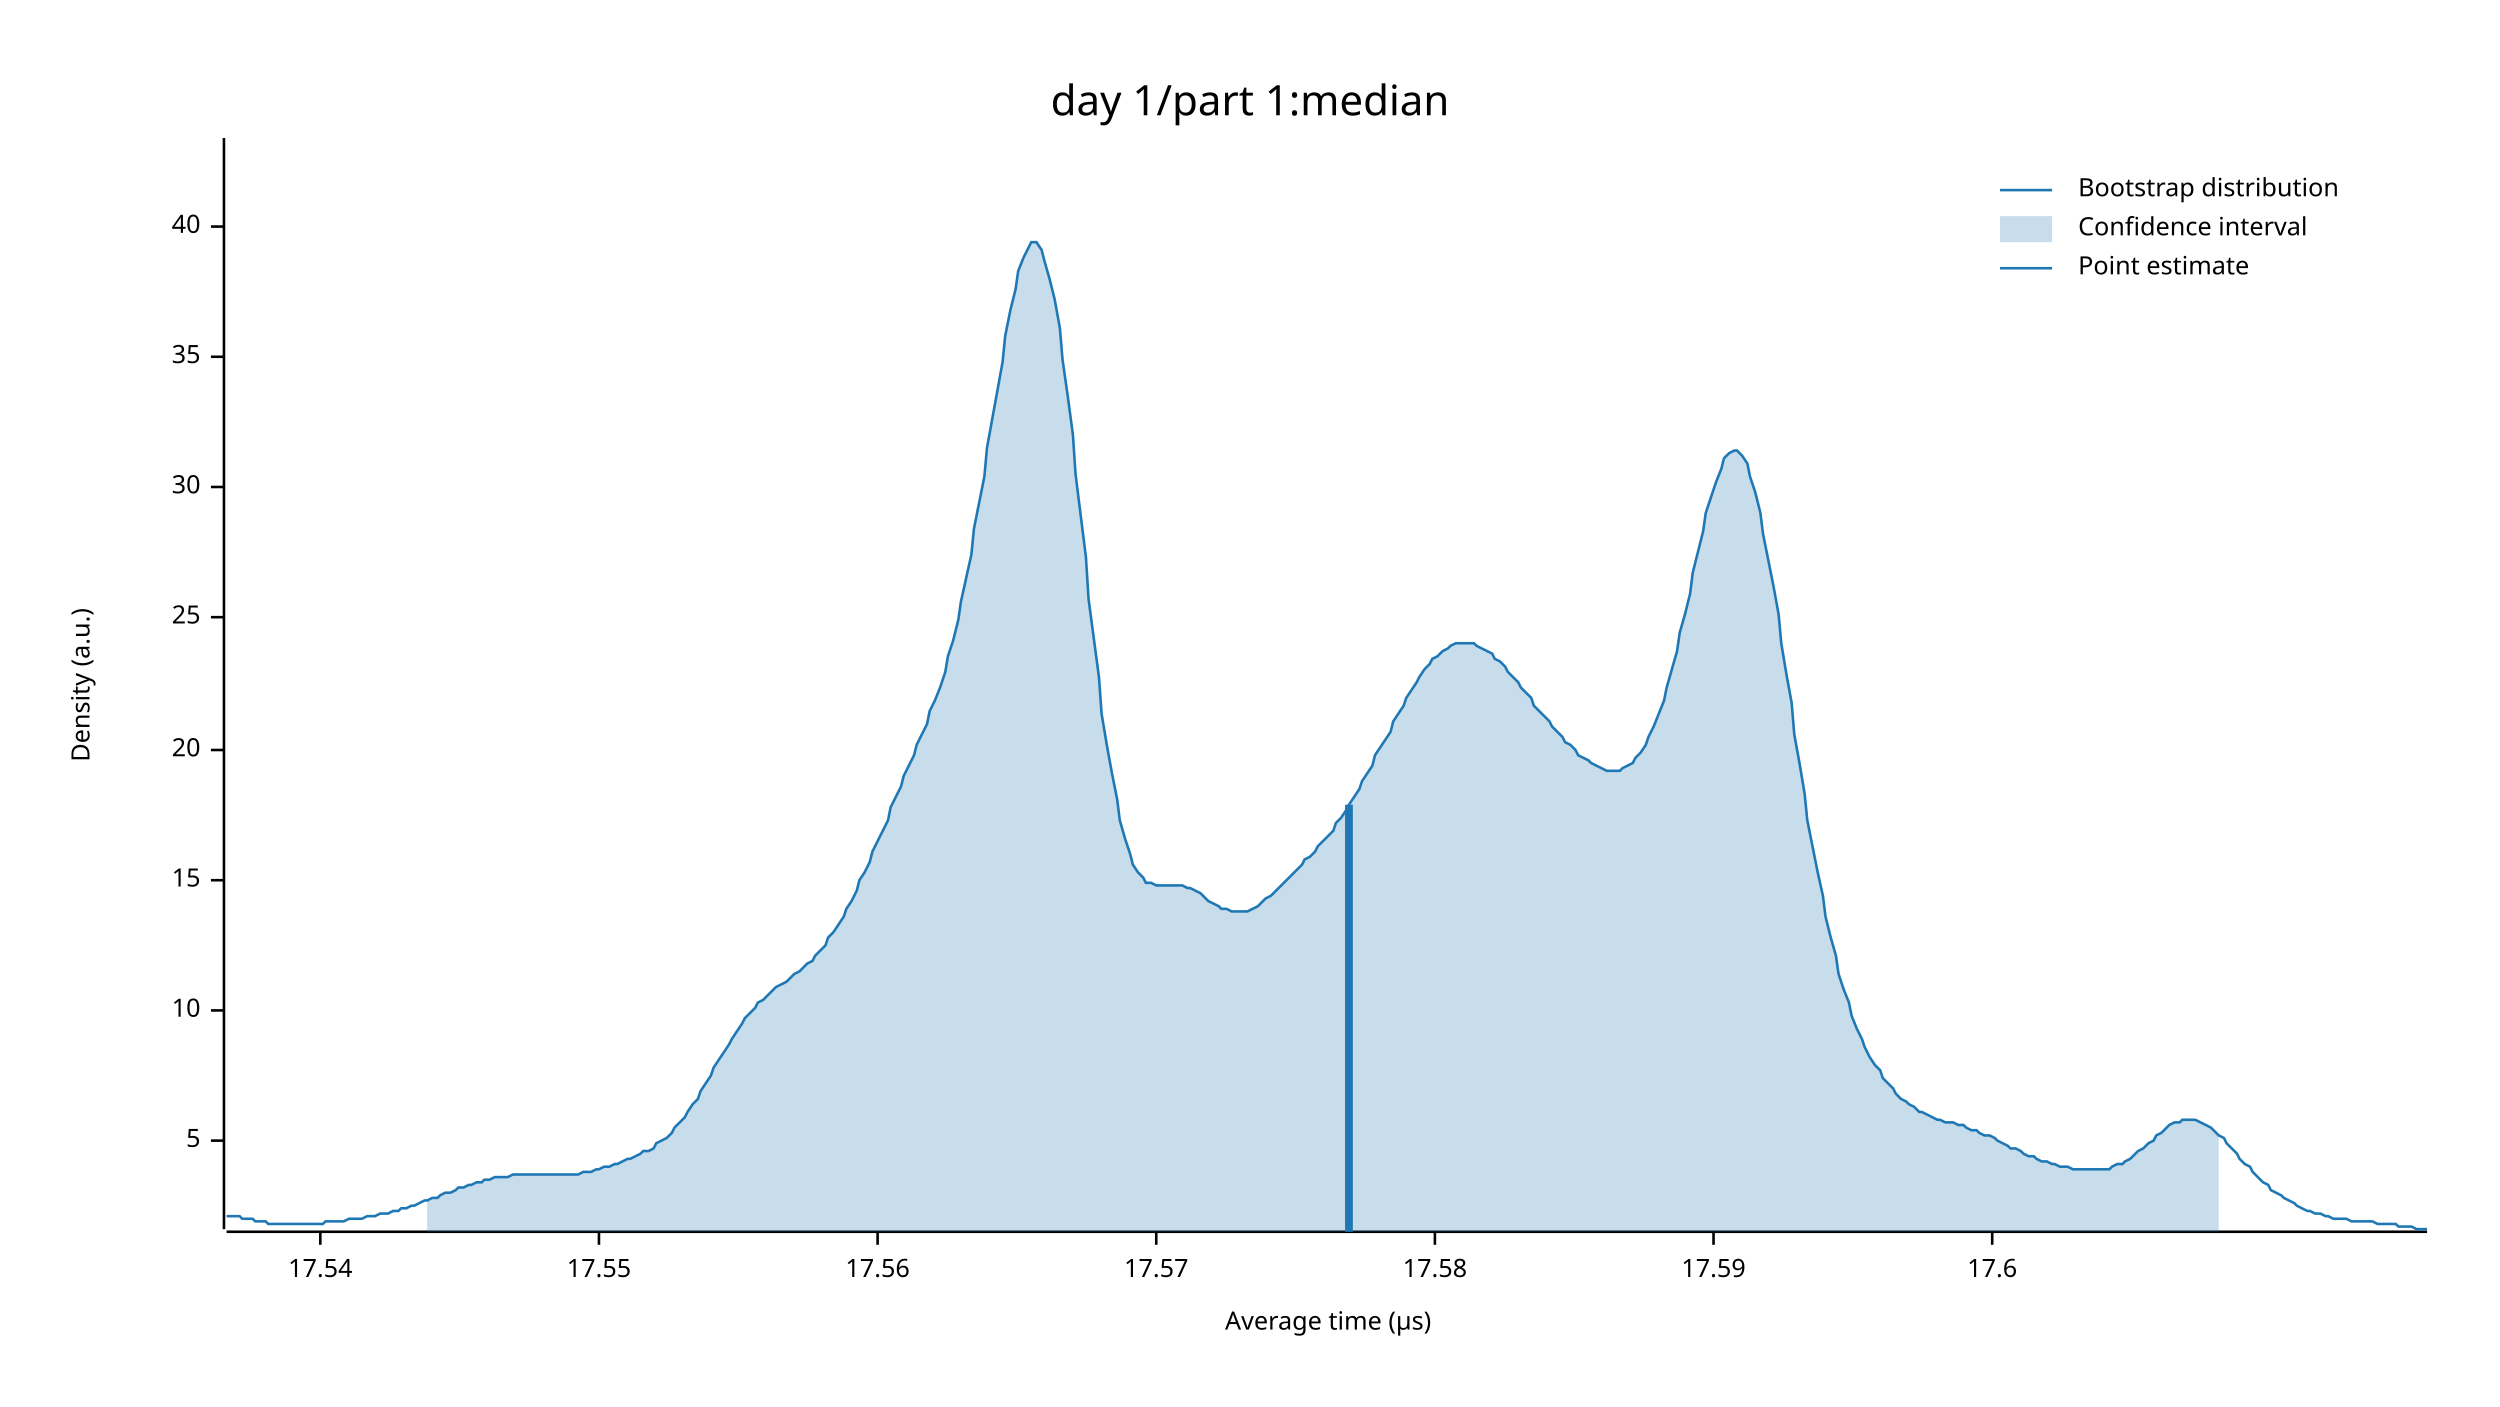
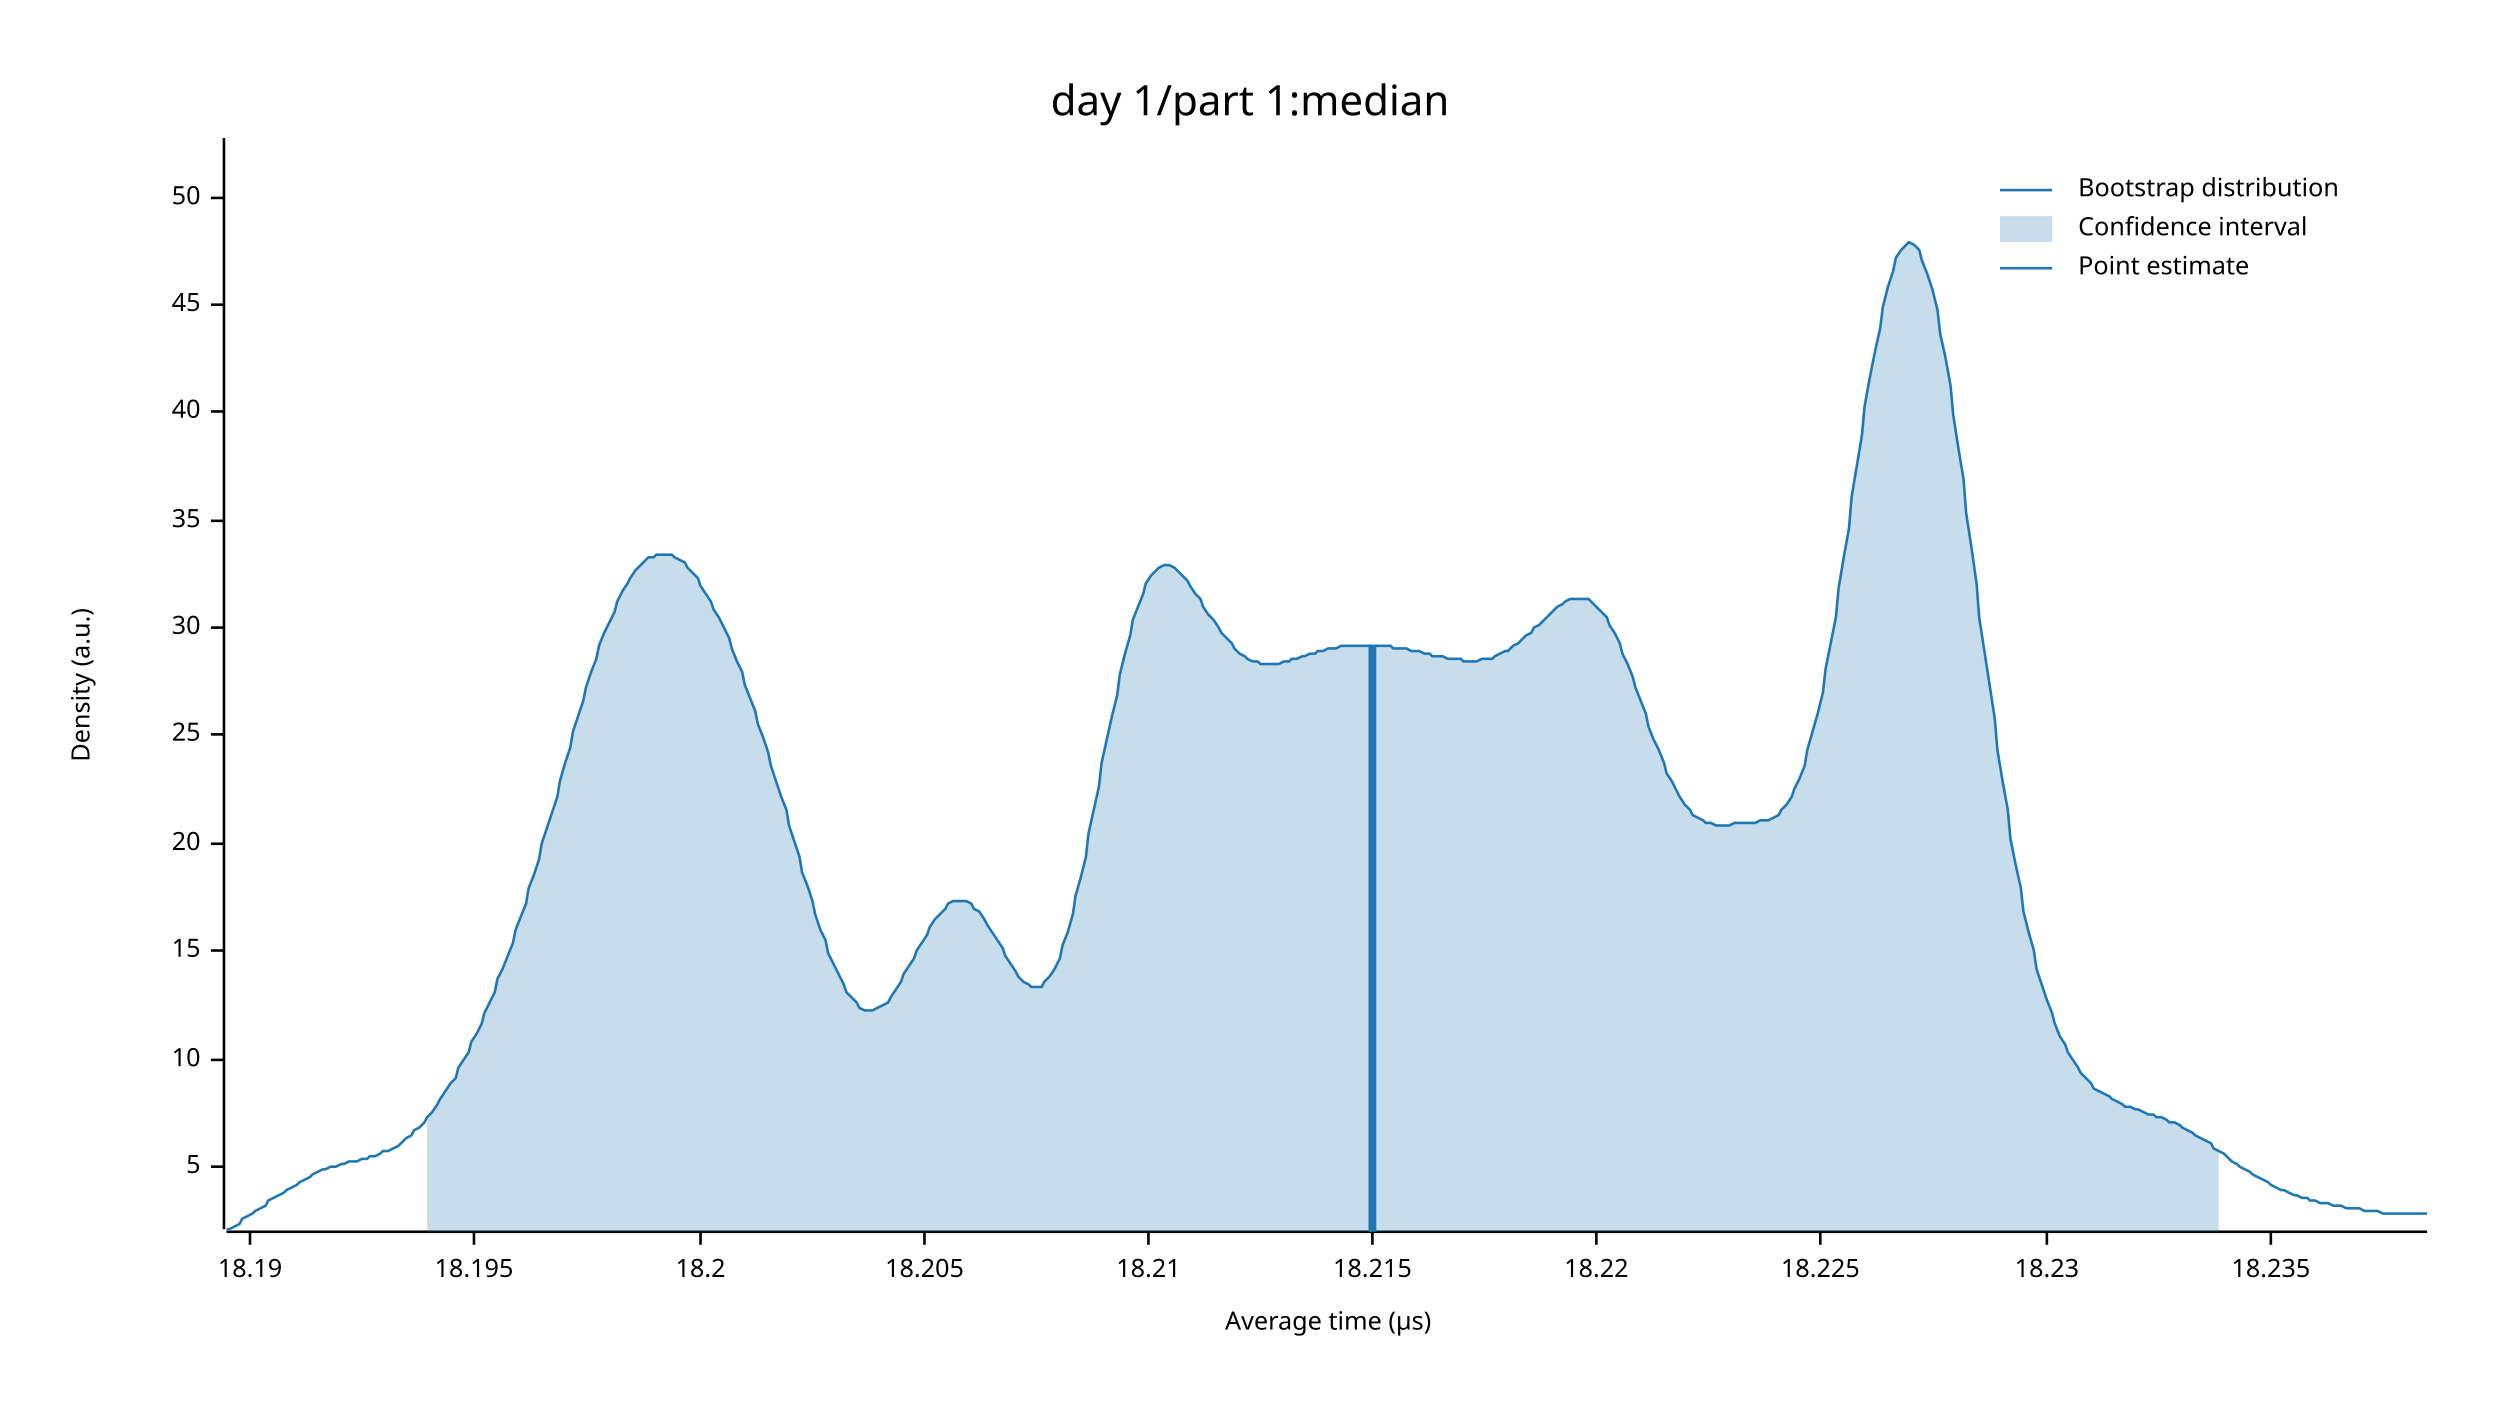
<svg xmlns="http://www.w3.org/2000/svg" width="960" height="540" viewBox="0 0 960 540">
  <text x="480" y="32" dy="0.76em" text-anchor="middle" font-family="sans-serif" font-size="16.129" opacity="1" fill="#000000">
day 1/part 1:median
</text>
  <text x="27" y="263" dy="0.76em" text-anchor="middle" font-family="sans-serif" font-size="9.677" opacity="1" fill="#000000" transform="rotate(270, 27, 263)">
Density (a.u.)
</text>
  <text x="510" y="513" dy="-0.5ex" text-anchor="middle" font-family="sans-serif" font-size="9.677" opacity="1" fill="#000000">
Average time (µs)
</text>
  <polyline fill="none" opacity="1" stroke="#000000" stroke-width="1" points="86,53 86,472 " />
-   <text x="77" y="438" dy="0.5ex" text-anchor="end" font-family="sans-serif" font-size="9.677" opacity="1" fill="#000000">
+   <text x="77" y="448" dy="0.5ex" text-anchor="end" font-family="sans-serif" font-size="9.677" opacity="1" fill="#000000">
5
</text>
-   <polyline fill="none" opacity="1" stroke="#000000" stroke-width="1" points="81,438 86,438 " />
-   <text x="77" y="388" dy="0.5ex" text-anchor="end" font-family="sans-serif" font-size="9.677" opacity="1" fill="#000000">
+   <polyline fill="none" opacity="1" stroke="#000000" stroke-width="1" points="81,448 86,448 " />
+   <text x="77" y="407" dy="0.5ex" text-anchor="end" font-family="sans-serif" font-size="9.677" opacity="1" fill="#000000">
10
</text>
-   <polyline fill="none" opacity="1" stroke="#000000" stroke-width="1" points="81,388 86,388 " />
-   <text x="77" y="338" dy="0.5ex" text-anchor="end" font-family="sans-serif" font-size="9.677" opacity="1" fill="#000000">
+   <polyline fill="none" opacity="1" stroke="#000000" stroke-width="1" points="81,407 86,407 " />
+   <text x="77" y="365" dy="0.5ex" text-anchor="end" font-family="sans-serif" font-size="9.677" opacity="1" fill="#000000">
15
</text>
-   <polyline fill="none" opacity="1" stroke="#000000" stroke-width="1" points="81,338 86,338 " />
-   <text x="77" y="288" dy="0.5ex" text-anchor="end" font-family="sans-serif" font-size="9.677" opacity="1" fill="#000000">
+   <polyline fill="none" opacity="1" stroke="#000000" stroke-width="1" points="81,365 86,365 " />
+   <text x="77" y="324" dy="0.5ex" text-anchor="end" font-family="sans-serif" font-size="9.677" opacity="1" fill="#000000">
20
</text>
-   <polyline fill="none" opacity="1" stroke="#000000" stroke-width="1" points="81,288 86,288 " />
-   <text x="77" y="237" dy="0.5ex" text-anchor="end" font-family="sans-serif" font-size="9.677" opacity="1" fill="#000000">
+   <polyline fill="none" opacity="1" stroke="#000000" stroke-width="1" points="81,324 86,324 " />
+   <text x="77" y="282" dy="0.5ex" text-anchor="end" font-family="sans-serif" font-size="9.677" opacity="1" fill="#000000">
25
</text>
-   <polyline fill="none" opacity="1" stroke="#000000" stroke-width="1" points="81,237 86,237 " />
-   <text x="77" y="187" dy="0.5ex" text-anchor="end" font-family="sans-serif" font-size="9.677" opacity="1" fill="#000000">
+   <polyline fill="none" opacity="1" stroke="#000000" stroke-width="1" points="81,282 86,282 " />
+   <text x="77" y="241" dy="0.5ex" text-anchor="end" font-family="sans-serif" font-size="9.677" opacity="1" fill="#000000">
30
</text>
-   <polyline fill="none" opacity="1" stroke="#000000" stroke-width="1" points="81,187 86,187 " />
-   <text x="77" y="137" dy="0.5ex" text-anchor="end" font-family="sans-serif" font-size="9.677" opacity="1" fill="#000000">
+   <polyline fill="none" opacity="1" stroke="#000000" stroke-width="1" points="81,241 86,241 " />
+   <text x="77" y="200" dy="0.5ex" text-anchor="end" font-family="sans-serif" font-size="9.677" opacity="1" fill="#000000">
35
</text>
-   <polyline fill="none" opacity="1" stroke="#000000" stroke-width="1" points="81,137 86,137 " />
-   <text x="77" y="87" dy="0.5ex" text-anchor="end" font-family="sans-serif" font-size="9.677" opacity="1" fill="#000000">
+   <polyline fill="none" opacity="1" stroke="#000000" stroke-width="1" points="81,200 86,200 " />
+   <text x="77" y="158" dy="0.5ex" text-anchor="end" font-family="sans-serif" font-size="9.677" opacity="1" fill="#000000">
40
</text>
-   <polyline fill="none" opacity="1" stroke="#000000" stroke-width="1" points="81,87 86,87 " />
+   <polyline fill="none" opacity="1" stroke="#000000" stroke-width="1" points="81,158 86,158 " />
+   <text x="77" y="117" dy="0.5ex" text-anchor="end" font-family="sans-serif" font-size="9.677" opacity="1" fill="#000000">
+ 45
+ </text>
+   <polyline fill="none" opacity="1" stroke="#000000" stroke-width="1" points="81,117 86,117 " />
+   <text x="77" y="76" dy="0.5ex" text-anchor="end" font-family="sans-serif" font-size="9.677" opacity="1" fill="#000000">
+ 50
+ </text>
+   <polyline fill="none" opacity="1" stroke="#000000" stroke-width="1" points="81,76 86,76 " />
  <polyline fill="none" opacity="1" stroke="#000000" stroke-width="1" points="87,473 932,473 " />
-   <text x="123" y="483" dy="0.76em" text-anchor="middle" font-family="sans-serif" font-size="9.677" opacity="1" fill="#000000">
- 17.54
+   <text x="96" y="483" dy="0.76em" text-anchor="middle" font-family="sans-serif" font-size="9.677" opacity="1" fill="#000000">
+ 18.19
</text>
-   <polyline fill="none" opacity="1" stroke="#000000" stroke-width="1" points="123,473 123,478 " />
-   <text x="230" y="483" dy="0.76em" text-anchor="middle" font-family="sans-serif" font-size="9.677" opacity="1" fill="#000000">
- 17.55
+   <polyline fill="none" opacity="1" stroke="#000000" stroke-width="1" points="96,473 96,478 " />
+   <text x="182" y="483" dy="0.76em" text-anchor="middle" font-family="sans-serif" font-size="9.677" opacity="1" fill="#000000">
+ 18.195
</text>
-   <polyline fill="none" opacity="1" stroke="#000000" stroke-width="1" points="230,473 230,478 " />
-   <text x="337" y="483" dy="0.76em" text-anchor="middle" font-family="sans-serif" font-size="9.677" opacity="1" fill="#000000">
- 17.56
+   <polyline fill="none" opacity="1" stroke="#000000" stroke-width="1" points="182,473 182,478 " />
+   <text x="269" y="483" dy="0.76em" text-anchor="middle" font-family="sans-serif" font-size="9.677" opacity="1" fill="#000000">
+ 18.2
</text>
-   <polyline fill="none" opacity="1" stroke="#000000" stroke-width="1" points="337,473 337,478 " />
-   <text x="444" y="483" dy="0.76em" text-anchor="middle" font-family="sans-serif" font-size="9.677" opacity="1" fill="#000000">
- 17.57
+   <polyline fill="none" opacity="1" stroke="#000000" stroke-width="1" points="269,473 269,478 " />
+   <text x="355" y="483" dy="0.76em" text-anchor="middle" font-family="sans-serif" font-size="9.677" opacity="1" fill="#000000">
+ 18.205
</text>
-   <polyline fill="none" opacity="1" stroke="#000000" stroke-width="1" points="444,473 444,478 " />
-   <text x="551" y="483" dy="0.76em" text-anchor="middle" font-family="sans-serif" font-size="9.677" opacity="1" fill="#000000">
- 17.58
+   <polyline fill="none" opacity="1" stroke="#000000" stroke-width="1" points="355,473 355,478 " />
+   <text x="441" y="483" dy="0.76em" text-anchor="middle" font-family="sans-serif" font-size="9.677" opacity="1" fill="#000000">
+ 18.21
</text>
-   <polyline fill="none" opacity="1" stroke="#000000" stroke-width="1" points="551,473 551,478 " />
-   <text x="658" y="483" dy="0.76em" text-anchor="middle" font-family="sans-serif" font-size="9.677" opacity="1" fill="#000000">
- 17.59
+   <polyline fill="none" opacity="1" stroke="#000000" stroke-width="1" points="441,473 441,478 " />
+   <text x="527" y="483" dy="0.76em" text-anchor="middle" font-family="sans-serif" font-size="9.677" opacity="1" fill="#000000">
+ 18.215
</text>
-   <polyline fill="none" opacity="1" stroke="#000000" stroke-width="1" points="658,473 658,478 " />
-   <text x="765" y="483" dy="0.76em" text-anchor="middle" font-family="sans-serif" font-size="9.677" opacity="1" fill="#000000">
- 17.6
+   <polyline fill="none" opacity="1" stroke="#000000" stroke-width="1" points="527,473 527,478 " />
+   <text x="613" y="483" dy="0.76em" text-anchor="middle" font-family="sans-serif" font-size="9.677" opacity="1" fill="#000000">
+ 18.22
</text>
-   <polyline fill="none" opacity="1" stroke="#000000" stroke-width="1" points="765,473 765,478 " />
-   <polyline fill="none" opacity="1" stroke="#1F78B4" stroke-width="1" points="87,467 88,467 90,467 92,467 93,468 95,468 97,468 98,469 100,469 102,469 103,470 105,470 107,470 109,470 110,470 112,470 114,470 115,470 117,470 119,470 120,470 122,470 124,470 125,469 127,469 129,469 131,469 132,469 134,468 136,468 137,468 139,468 141,467 142,467 144,467 146,466 147,466 149,466 151,465 153,465 154,464 156,464 158,463 159,463 161,462 163,461 164,461 166,460 168,460 169,459 171,458 173,458 175,457 176,456 178,456 180,455 181,455 183,454 185,454 186,453 188,453 190,452 191,452 193,452 195,452 197,451 198,451 200,451 202,451 203,451 205,451 207,451 208,451 210,451 212,451 214,451 215,451 217,451 219,451 220,451 222,451 224,450 225,450 227,450 229,449 230,449 232,448 234,448 236,447 237,447 239,446 241,445 242,445 244,444 246,443 247,442 249,442 251,441 252,439 254,438 256,437 258,435 259,433 261,431 263,429 264,427 266,424 268,422 269,419 271,416 273,413 274,410 276,407 278,404 280,401 281,399 283,396 285,393 286,391 288,389 290,387 291,385 293,384 295,382 296,381 298,379 300,378 302,377 303,376 305,374 307,373 308,372 310,370 312,369 313,367 315,365 317,363 318,360 320,358 322,355 324,352 325,349 327,346 329,342 330,338 332,335 334,331 335,327 337,323 339,319 341,315 342,310 344,306 346,302 347,298 349,294 351,290 352,286 354,282 356,278 357,273 359,269 361,264 363,258 364,252 366,246 368,238 369,231 371,222 373,213 374,203 376,193 378,183 379,172 381,161 383,150 385,139 386,129 388,119 390,111 391,104 393,99 395,95 396,93 398,93 400,96 401,100 403,107 405,115 407,126 408,138 410,152 412,167 413,182 415,198 417,214 418,230 420,245 422,260 423,274 425,286 427,297 429,307 430,315 432,322 434,328 435,332 437,335 439,337 440,339 442,339 444,340 445,340 447,340 449,340 451,340 452,340 454,340 456,341 457,341 459,342 461,343 462,344 464,346 466,347 468,348 469,349 471,349 473,350 474,350 476,350 478,350 479,350 481,349 483,348 484,347 486,345 488,344 490,342 491,341 493,339 495,337 496,336 498,334 500,332 501,330 503,329 505,327 506,325 508,323 510,321 512,319 513,316 515,314 517,311 518,309 520,306 522,303 523,300 525,297 527,294 528,290 530,287 532,284 534,281 535,277 537,274 539,271 540,268 542,265 544,262 545,260 547,257 549,255 550,253 552,252 554,250 556,249 557,248 559,247 561,247 562,247 564,247 566,247 567,248 569,249 571,250 573,251 574,253 576,254 578,256 579,258 581,260 583,262 584,264 586,266 588,268 589,271 591,273 593,275 595,277 596,279 598,281 600,283 601,285 603,286 605,288 606,290 608,291 610,292 611,293 613,294 615,295 617,296 618,296 620,296 622,296 623,295 625,294 627,293 628,291 630,289 632,286 633,283 635,279 637,274 639,269 640,264 642,257 644,250 645,243 647,236 649,228 650,220 652,212 654,204 655,197 657,191 659,185 661,180 662,176 664,174 666,173 667,173 669,175 671,178 672,183 674,189 676,197 677,205 679,215 681,225 683,236 684,247 686,259 688,270 689,282 691,293 693,305 694,315 696,325 698,335 700,344 701,352 703,360 705,367 706,374 708,380 710,385 711,390 713,395 715,399 716,402 718,406 720,409 722,411 723,414 725,416 727,418 728,420 730,422 732,423 733,424 735,425 737,427 738,427 740,428 742,429 744,430 745,430 747,431 749,431 750,431 752,432 754,432 755,433 757,434 759,434 760,435 762,436 764,436 766,437 767,438 769,439 771,440 772,441 774,441 776,442 777,443 779,444 781,444 782,445 784,446 786,446 788,447 789,447 791,448 793,448 794,448 796,449 798,449 799,449 801,449 803,449 804,449 806,449 808,449 810,449 811,448 813,447 815,447 816,446 818,445 820,443 821,442 823,441 825,439 827,438 828,436 830,435 832,433 833,432 835,431 837,431 838,430 840,430 842,430 843,430 845,431 847,432 849,433 850,434 852,436 854,437 855,439 857,441 859,443 860,445 862,447 864,448 865,450 867,452 869,454 871,455 872,457 874,458 876,459 877,460 879,461 881,462 882,463 884,464 886,465 887,465 889,466 891,466 893,467 894,467 896,468 898,468 899,468 901,468 903,469 904,469 906,469 908,469 909,469 911,469 913,470 915,470 916,470 918,470 920,470 921,471 923,471 925,471 926,471 928,472 930,472 932,472 " />
-   <polygon opacity="0.25" fill="#1F78B4" points="164,461 166,460 168,460 169,459 171,458 173,458 175,457 176,456 178,456 180,455 181,455 183,454 185,454 186,453 188,453 190,452 191,452 193,452 195,452 197,451 198,451 200,451 202,451 203,451 205,451 207,451 208,451 210,451 212,451 214,451 215,451 217,451 219,451 220,451 222,451 224,450 225,450 227,450 229,449 230,449 232,448 234,448 236,447 237,447 239,446 241,445 242,445 244,444 246,443 247,442 249,442 251,441 252,439 254,438 256,437 258,435 259,433 261,431 263,429 264,427 266,424 268,422 269,419 271,416 273,413 274,410 276,407 278,404 280,401 281,399 283,396 285,393 286,391 288,389 290,387 291,385 293,384 295,382 296,381 298,379 300,378 302,377 303,376 305,374 307,373 308,372 310,370 312,369 313,367 315,365 317,363 318,360 320,358 322,355 324,352 325,349 327,346 329,342 330,338 332,335 334,331 335,327 337,323 339,319 341,315 342,310 344,306 346,302 347,298 349,294 351,290 352,286 354,282 356,278 357,273 359,269 361,264 363,258 364,252 366,246 368,238 369,231 371,222 373,213 374,203 376,193 378,183 379,172 381,161 383,150 385,139 386,129 388,119 390,111 391,104 393,99 395,95 396,93 398,93 400,96 401,100 403,107 405,115 407,126 408,138 410,152 412,167 413,182 415,198 417,214 418,230 420,245 422,260 423,274 425,286 427,297 429,307 430,315 432,322 434,328 435,332 437,335 439,337 440,339 442,339 444,340 445,340 447,340 449,340 451,340 452,340 454,340 456,341 457,341 459,342 461,343 462,344 464,346 466,347 468,348 469,349 471,349 473,350 474,350 476,350 478,350 479,350 481,349 483,348 484,347 486,345 488,344 490,342 491,341 493,339 495,337 496,336 498,334 500,332 501,330 503,329 505,327 506,325 508,323 510,321 512,319 513,316 515,314 517,311 518,309 520,306 522,303 523,300 525,297 527,294 528,290 530,287 532,284 534,281 535,277 537,274 539,271 540,268 542,265 544,262 545,260 547,257 549,255 550,253 552,252 554,250 556,249 557,248 559,247 561,247 562,247 564,247 566,247 567,248 569,249 571,250 573,251 574,253 576,254 578,256 579,258 581,260 583,262 584,264 586,266 588,268 589,271 591,273 593,275 595,277 596,279 598,281 600,283 601,285 603,286 605,288 606,290 608,291 610,292 611,293 613,294 615,295 617,296 618,296 620,296 622,296 623,295 625,294 627,293 628,291 630,289 632,286 633,283 635,279 637,274 639,269 640,264 642,257 644,250 645,243 647,236 649,228 650,220 652,212 654,204 655,197 657,191 659,185 661,180 662,176 664,174 666,173 667,173 669,175 671,178 672,183 674,189 676,197 677,205 679,215 681,225 683,236 684,247 686,259 688,270 689,282 691,293 693,305 694,315 696,325 698,335 700,344 701,352 703,360 705,367 706,374 708,380 710,385 711,390 713,395 715,399 716,402 718,406 720,409 722,411 723,414 725,416 727,418 728,420 730,422 732,423 733,424 735,425 737,427 738,427 740,428 742,429 744,430 745,430 747,431 749,431 750,431 752,432 754,432 755,433 757,434 759,434 760,435 762,436 764,436 766,437 767,438 769,439 771,440 772,441 774,441 776,442 777,443 779,444 781,444 782,445 784,446 786,446 788,447 789,447 791,448 793,448 794,448 796,449 798,449 799,449 801,449 803,449 804,449 806,449 808,449 810,449 811,448 813,447 815,447 816,446 818,445 820,443 821,442 823,441 825,439 827,438 828,436 830,435 832,433 833,432 835,431 837,431 838,430 840,430 842,430 843,430 845,431 847,432 849,433 850,434 852,436 852,473 164,473 " />
-   <polyline fill="none" opacity="1" stroke="#1F78B4" stroke-width="3" points="518,473 518,309 " />
+   <polyline fill="none" opacity="1" stroke="#000000" stroke-width="1" points="613,473 613,478 " />
+   <text x="699" y="483" dy="0.76em" text-anchor="middle" font-family="sans-serif" font-size="9.677" opacity="1" fill="#000000">
+ 18.225
+ </text>
+   <polyline fill="none" opacity="1" stroke="#000000" stroke-width="1" points="699,473 699,478 " />
+   <text x="786" y="483" dy="0.76em" text-anchor="middle" font-family="sans-serif" font-size="9.677" opacity="1" fill="#000000">
+ 18.23
+ </text>
+   <polyline fill="none" opacity="1" stroke="#000000" stroke-width="1" points="786,473 786,478 " />
+   <text x="872" y="483" dy="0.76em" text-anchor="middle" font-family="sans-serif" font-size="9.677" opacity="1" fill="#000000">
+ 18.235
+ </text>
+   <polyline fill="none" opacity="1" stroke="#000000" stroke-width="1" points="872,473 872,478 " />
+   <polyline fill="none" opacity="1" stroke="#1F78B4" stroke-width="1" points="87,472 88,472 90,471 92,470 93,468 95,467 97,466 98,465 100,464 102,463 103,461 105,460 107,459 109,458 110,457 112,456 114,455 115,454 117,453 119,452 120,451 122,450 124,449 125,449 127,448 129,448 131,447 132,447 134,446 136,446 137,446 139,445 141,445 142,444 144,444 146,443 147,442 149,442 151,441 153,440 154,439 156,437 158,436 159,434 161,433 163,431 164,429 166,427 168,424 169,422 171,419 173,416 175,414 176,410 178,407 180,404 181,400 183,397 185,393 186,389 188,385 190,381 191,376 193,372 195,367 197,362 198,357 200,352 202,347 203,341 205,336 207,330 208,324 210,318 212,312 214,306 215,300 217,293 219,287 220,281 222,275 224,269 225,264 227,258 229,253 230,248 232,243 234,239 236,235 237,231 239,227 241,224 242,222 244,219 246,217 247,216 249,214 251,214 252,213 254,213 256,213 258,213 259,214 261,215 263,216 264,218 266,220 268,222 269,225 271,228 273,231 274,234 276,237 278,241 280,245 281,249 283,254 285,258 286,263 288,268 290,273 291,278 293,283 295,289 296,294 298,300 300,306 302,311 303,317 305,323 307,329 308,335 310,340 312,346 313,351 315,357 317,361 318,366 320,370 322,374 324,378 325,381 327,383 329,385 330,387 332,388 334,388 335,388 337,387 339,386 341,385 342,383 344,380 346,377 347,374 349,371 351,368 352,365 354,362 356,359 357,356 359,353 361,351 363,349 364,347 366,346 368,346 369,346 371,346 373,347 374,349 376,350 378,353 379,355 381,358 383,361 385,364 386,367 388,370 390,373 391,375 393,377 395,378 396,379 398,379 400,379 401,377 403,375 405,372 407,368 408,363 410,358 412,351 413,344 415,337 417,329 418,320 420,311 422,302 423,293 425,284 427,275 429,267 430,259 432,251 434,244 435,238 437,233 439,228 440,224 442,221 444,219 445,218 447,217 449,217 451,218 452,219 454,221 456,223 457,225 459,228 461,230 462,233 464,236 466,238 468,241 469,243 471,245 473,247 474,249 476,251 478,252 479,253 481,254 483,254 484,255 486,255 488,255 490,255 491,255 493,254 495,254 496,253 498,253 500,252 501,252 503,251 505,251 506,250 508,250 510,249 512,249 513,249 515,248 517,248 518,248 520,248 522,248 523,248 525,248 527,248 528,248 530,248 532,248 534,248 535,249 537,249 539,249 540,249 542,250 544,250 545,250 547,251 549,251 550,252 552,252 554,252 556,253 557,253 559,253 561,253 562,254 564,254 566,254 567,254 569,253 571,253 573,253 574,252 576,251 578,250 579,250 581,248 583,247 584,246 586,244 588,243 589,241 591,240 593,238 595,236 596,235 598,233 600,232 601,231 603,230 605,230 606,230 608,230 610,230 611,231 613,233 615,235 617,237 618,240 620,243 622,247 623,251 625,255 627,260 628,264 630,269 632,274 633,279 635,284 637,288 639,293 640,297 642,300 644,304 645,306 647,309 649,311 650,313 652,314 654,315 655,316 657,316 659,317 661,317 662,317 664,317 666,316 667,316 669,316 671,316 672,316 674,316 676,315 677,315 679,315 681,314 683,313 684,311 686,309 688,306 689,303 691,299 693,294 694,288 696,281 698,274 700,266 701,257 703,247 705,237 706,226 708,214 710,203 711,191 713,179 715,167 716,156 718,145 720,135 722,126 723,118 725,110 727,104 728,99 730,96 732,94 733,93 735,94 737,96 738,100 740,105 742,111 744,119 745,128 747,137 749,148 750,159 752,172 754,184 755,197 757,210 759,224 760,237 762,250 764,263 766,276 767,288 769,300 771,311 772,322 774,332 776,341 777,350 779,358 781,365 782,372 784,378 786,384 788,389 789,393 791,398 793,401 794,404 796,407 798,410 799,412 801,414 803,416 804,418 806,419 808,420 810,421 811,422 813,423 815,424 816,425 818,425 820,426 821,426 823,427 825,428 827,428 828,429 830,429 832,430 833,431 835,431 837,432 838,433 840,434 842,435 843,436 845,437 847,438 849,439 850,441 852,442 854,443 855,444 857,446 859,447 860,448 862,449 864,450 865,451 867,452 869,453 871,454 872,455 874,456 876,457 877,457 879,458 881,459 882,459 884,460 886,460 887,461 889,461 891,462 893,462 894,462 896,463 898,463 899,463 901,464 903,464 904,464 906,464 908,465 909,465 911,465 913,465 915,466 916,466 918,466 920,466 921,466 923,466 925,466 926,466 928,466 930,466 932,466 " />
+   <polygon opacity="0.25" fill="#1F78B4" points="164,429 166,427 168,424 169,422 171,419 173,416 175,414 176,410 178,407 180,404 181,400 183,397 185,393 186,389 188,385 190,381 191,376 193,372 195,367 197,362 198,357 200,352 202,347 203,341 205,336 207,330 208,324 210,318 212,312 214,306 215,300 217,293 219,287 220,281 222,275 224,269 225,264 227,258 229,253 230,248 232,243 234,239 236,235 237,231 239,227 241,224 242,222 244,219 246,217 247,216 249,214 251,214 252,213 254,213 256,213 258,213 259,214 261,215 263,216 264,218 266,220 268,222 269,225 271,228 273,231 274,234 276,237 278,241 280,245 281,249 283,254 285,258 286,263 288,268 290,273 291,278 293,283 295,289 296,294 298,300 300,306 302,311 303,317 305,323 307,329 308,335 310,340 312,346 313,351 315,357 317,361 318,366 320,370 322,374 324,378 325,381 327,383 329,385 330,387 332,388 334,388 335,388 337,387 339,386 341,385 342,383 344,380 346,377 347,374 349,371 351,368 352,365 354,362 356,359 357,356 359,353 361,351 363,349 364,347 366,346 368,346 369,346 371,346 373,347 374,349 376,350 378,353 379,355 381,358 383,361 385,364 386,367 388,370 390,373 391,375 393,377 395,378 396,379 398,379 400,379 401,377 403,375 405,372 407,368 408,363 410,358 412,351 413,344 415,337 417,329 418,320 420,311 422,302 423,293 425,284 427,275 429,267 430,259 432,251 434,244 435,238 437,233 439,228 440,224 442,221 444,219 445,218 447,217 449,217 451,218 452,219 454,221 456,223 457,225 459,228 461,230 462,233 464,236 466,238 468,241 469,243 471,245 473,247 474,249 476,251 478,252 479,253 481,254 483,254 484,255 486,255 488,255 490,255 491,255 493,254 495,254 496,253 498,253 500,252 501,252 503,251 505,251 506,250 508,250 510,249 512,249 513,249 515,248 517,248 518,248 520,248 522,248 523,248 525,248 527,248 528,248 530,248 532,248 534,248 535,249 537,249 539,249 540,249 542,250 544,250 545,250 547,251 549,251 550,252 552,252 554,252 556,253 557,253 559,253 561,253 562,254 564,254 566,254 567,254 569,253 571,253 573,253 574,252 576,251 578,250 579,250 581,248 583,247 584,246 586,244 588,243 589,241 591,240 593,238 595,236 596,235 598,233 600,232 601,231 603,230 605,230 606,230 608,230 610,230 611,231 613,233 615,235 617,237 618,240 620,243 622,247 623,251 625,255 627,260 628,264 630,269 632,274 633,279 635,284 637,288 639,293 640,297 642,300 644,304 645,306 647,309 649,311 650,313 652,314 654,315 655,316 657,316 659,317 661,317 662,317 664,317 666,316 667,316 669,316 671,316 672,316 674,316 676,315 677,315 679,315 681,314 683,313 684,311 686,309 688,306 689,303 691,299 693,294 694,288 696,281 698,274 700,266 701,257 703,247 705,237 706,226 708,214 710,203 711,191 713,179 715,167 716,156 718,145 720,135 722,126 723,118 725,110 727,104 728,99 730,96 732,94 733,93 735,94 737,96 738,100 740,105 742,111 744,119 745,128 747,137 749,148 750,159 752,172 754,184 755,197 757,210 759,224 760,237 762,250 764,263 766,276 767,288 769,300 771,311 772,322 774,332 776,341 777,350 779,358 781,365 782,372 784,378 786,384 788,389 789,393 791,398 793,401 794,404 796,407 798,410 799,412 801,414 803,416 804,418 806,419 808,420 810,421 811,422 813,423 815,424 816,425 818,425 820,426 821,426 823,427 825,428 827,428 828,429 830,429 832,430 833,431 835,431 837,432 838,433 840,434 842,435 843,436 845,437 847,438 849,439 850,441 852,442 852,473 164,473 " />
+   <polyline fill="none" opacity="1" stroke="#1F78B4" stroke-width="3" points="527,473 527,248 " />
  <text x="798" y="68" dy="0.76em" text-anchor="start" font-family="sans-serif" font-size="9.677" opacity="1" fill="#000000">
Bootstrap distribution
</text>
  <text x="798" y="83" dy="0.76em" text-anchor="start" font-family="sans-serif" font-size="9.677" opacity="1" fill="#000000">
Confidence interval
</text>
  <text x="798" y="98" dy="0.76em" text-anchor="start" font-family="sans-serif" font-size="9.677" opacity="1" fill="#000000">
Point estimate
</text>
  <polyline fill="none" opacity="1" stroke="#1F78B4" stroke-width="1" points="768,73 788,73 " />
  <rect x="768" y="83" width="20" height="10" opacity="0.25" fill="#1F78B4" stroke="none" />
  <polyline fill="none" opacity="1" stroke="#1F78B4" stroke-width="1" points="768,103 788,103 " />
</svg>
